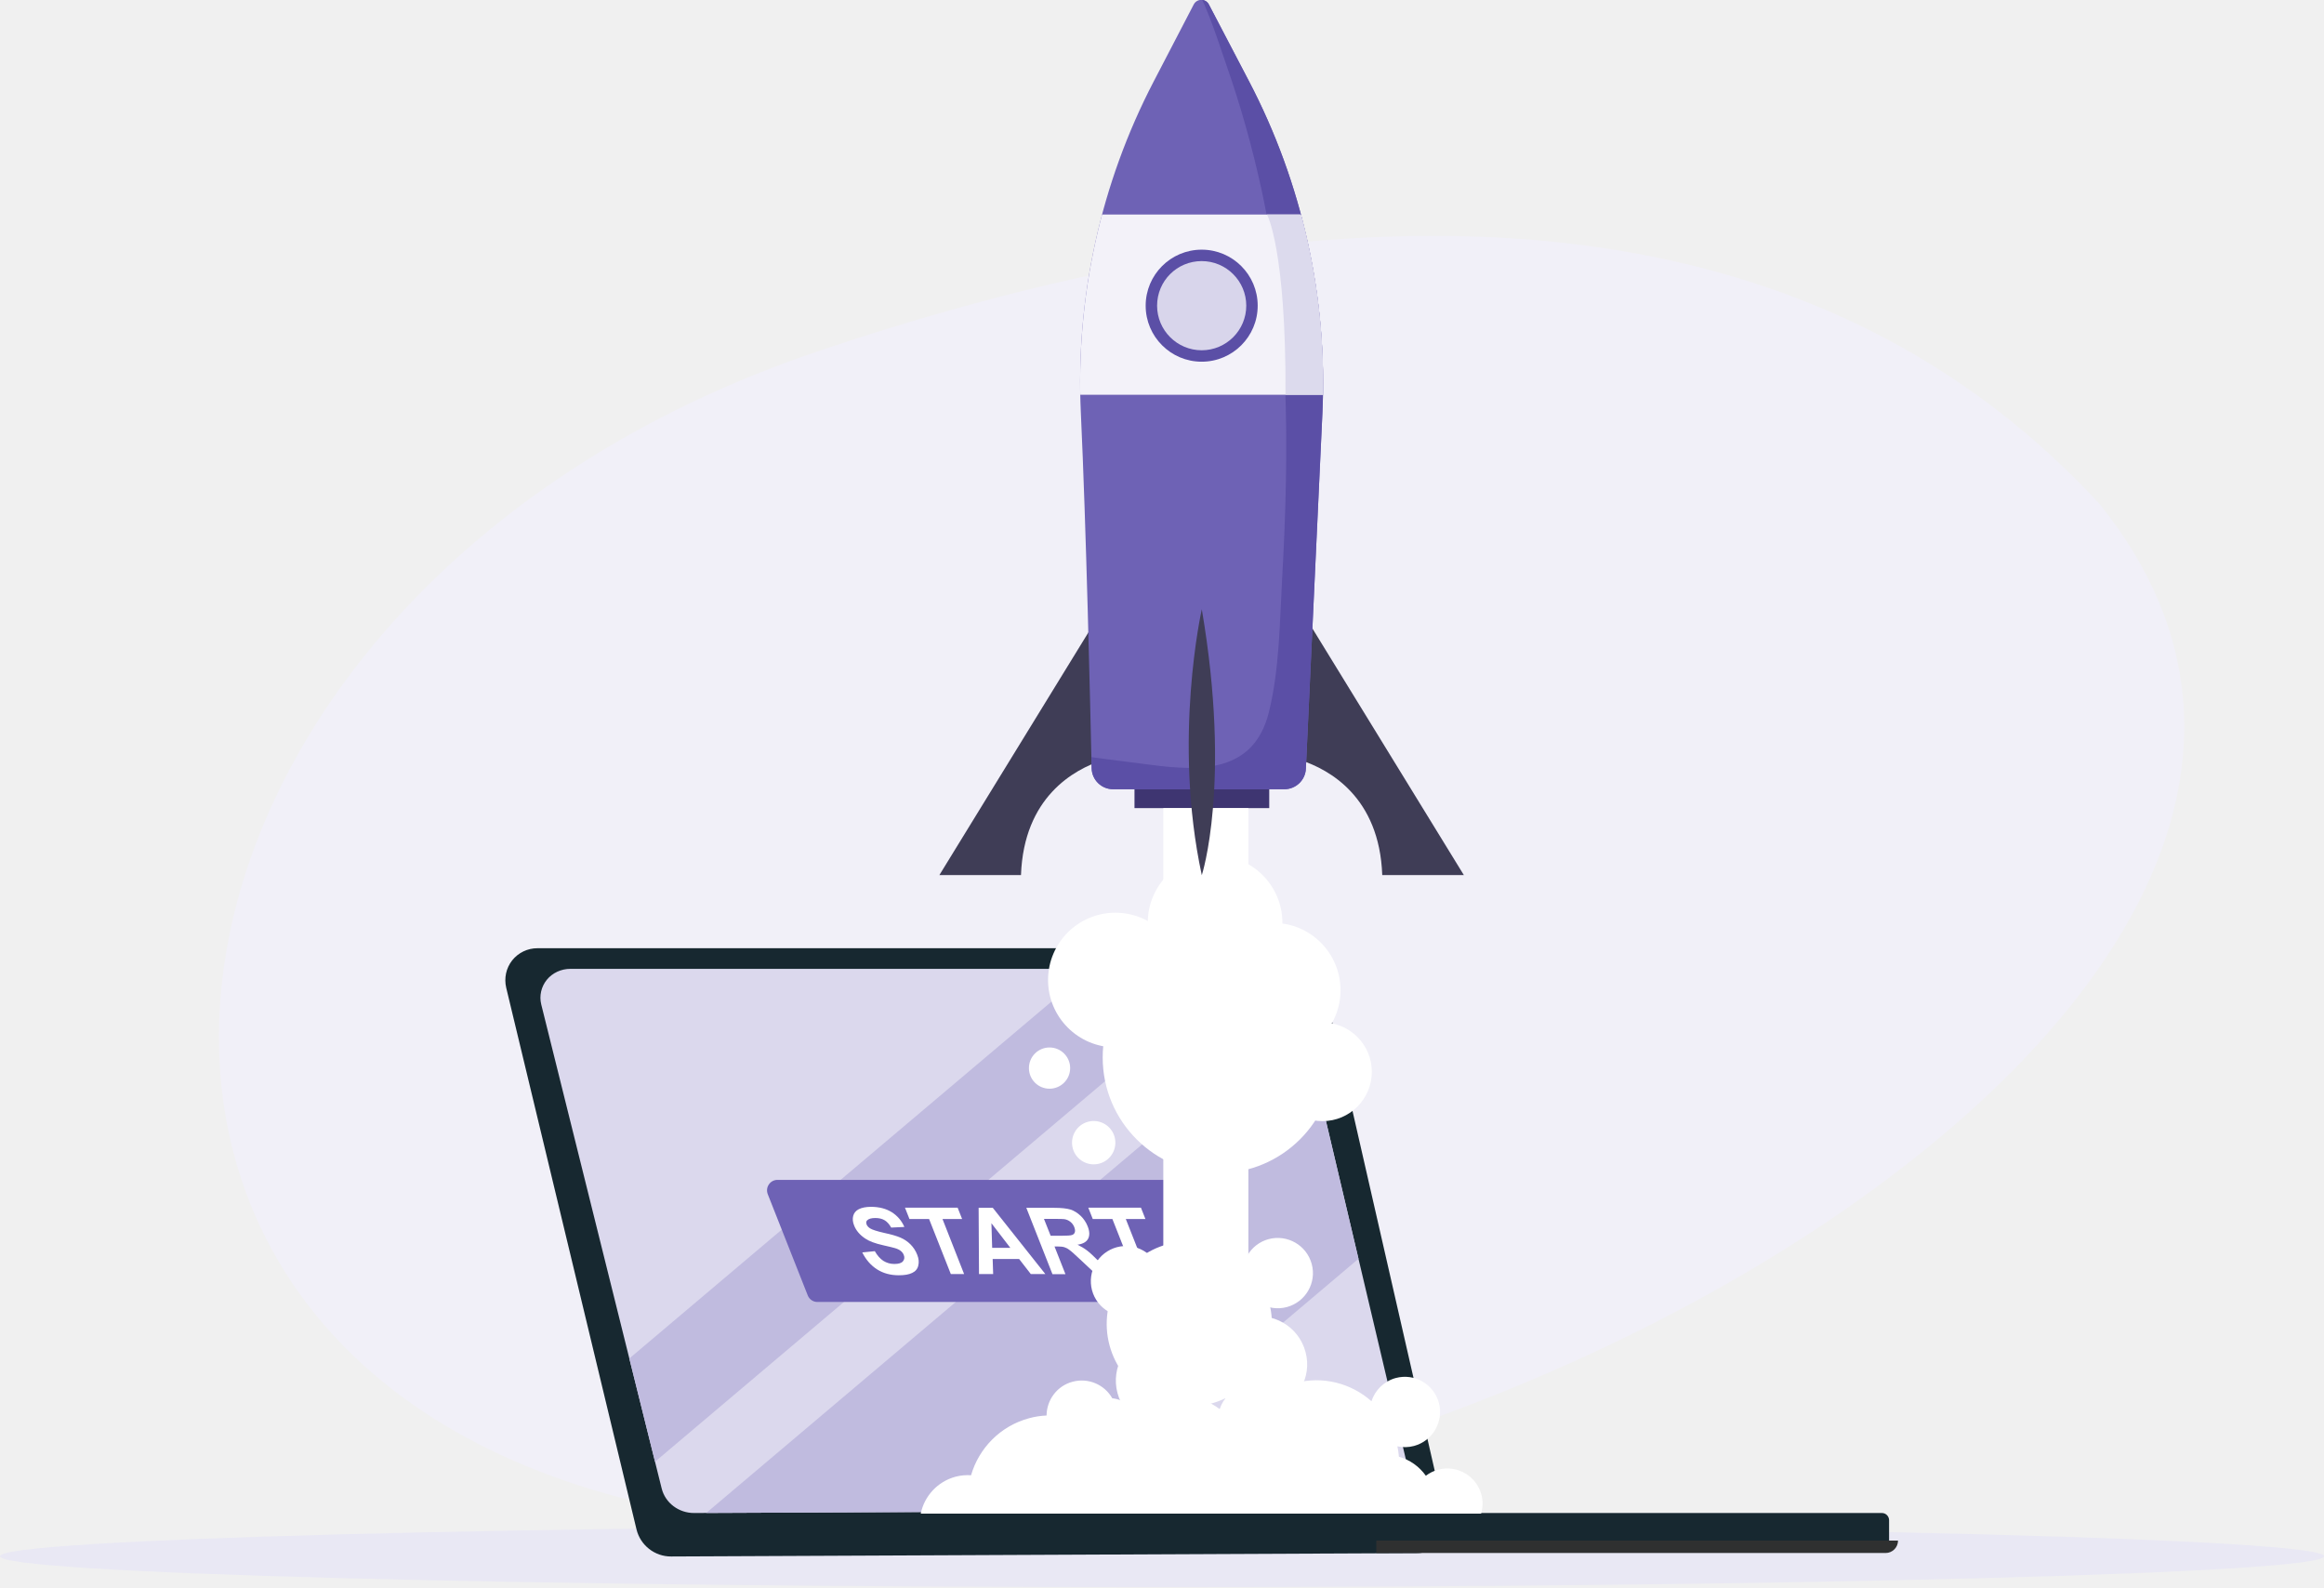
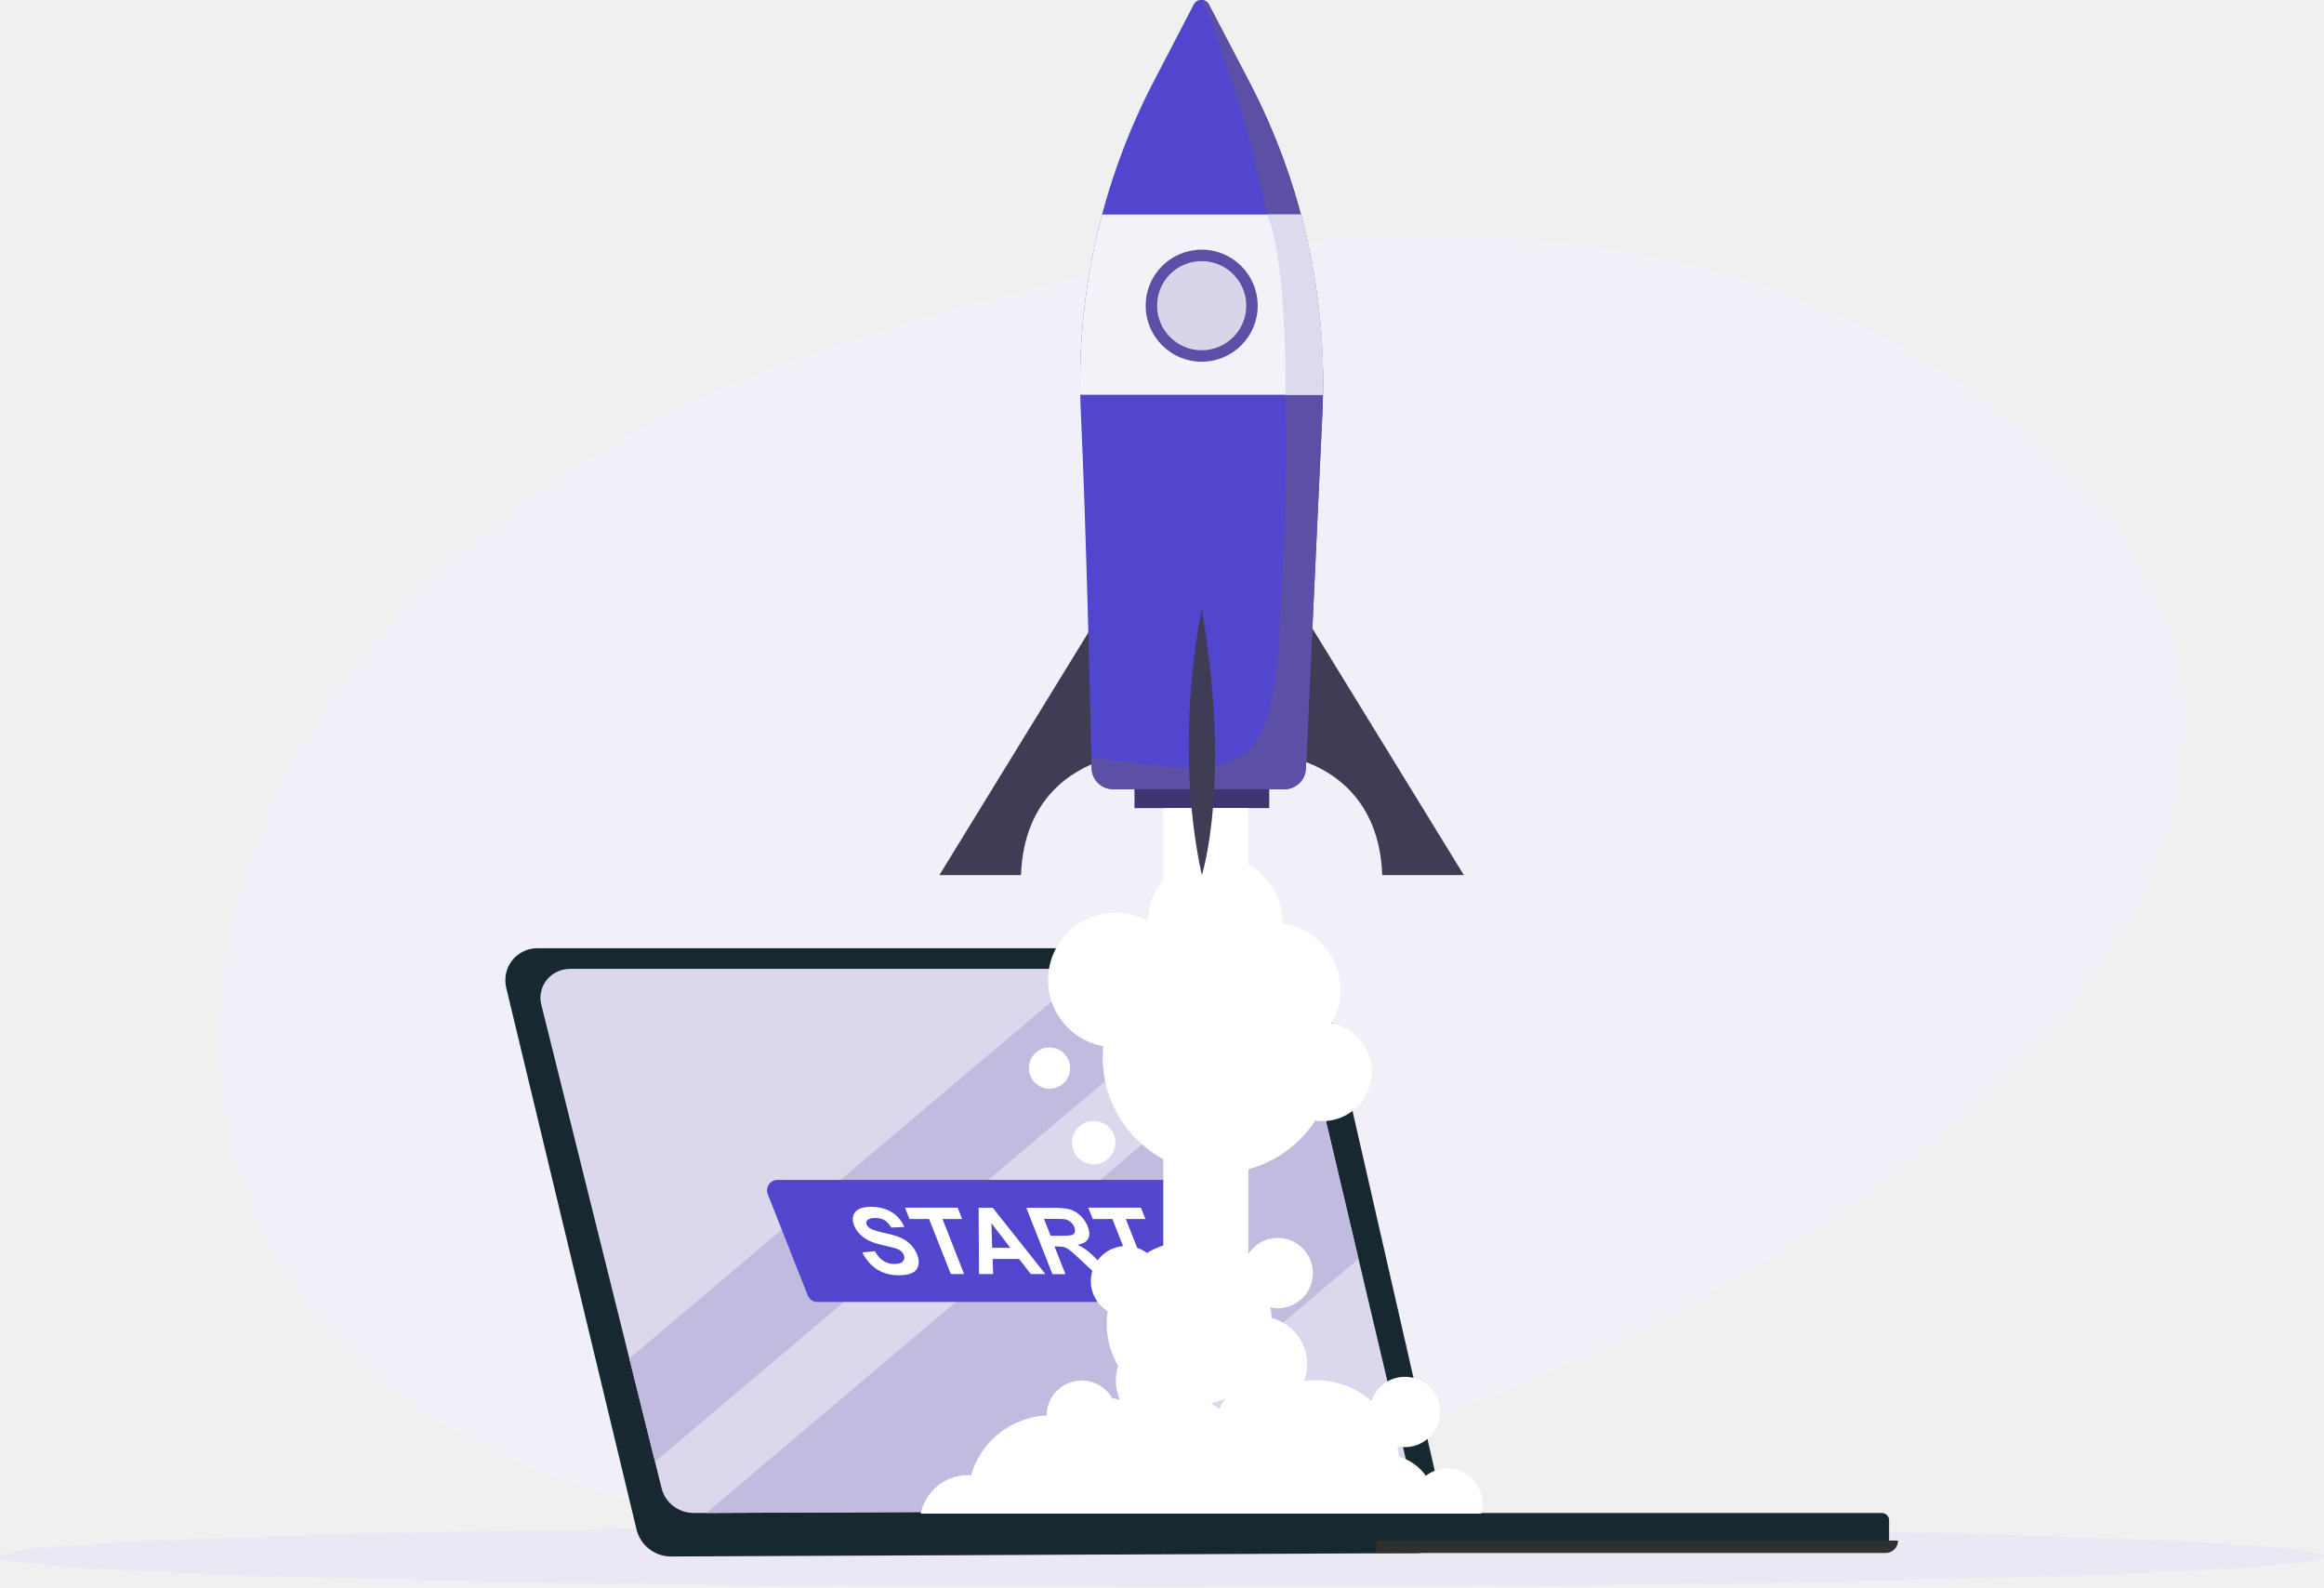
<svg xmlns="http://www.w3.org/2000/svg" xmlns:xlink="http://www.w3.org/1999/xlink" version="1.1" id="Layer_1" x="0px" y="0px" viewBox="0 0 1871.3 1277.9" style="enable-background:new 0 0 1871.3 1277.9;" xml:space="preserve">
  <style type="text/css">
	.st0{fill-rule:evenodd;clip-rule:evenodd;fill:#E9E8F4;}
	.st1{fill-rule:evenodd;clip-rule:evenodd;fill:#F1F0F8;}
	.st2{fill-rule:evenodd;clip-rule:evenodd;fill:#172830;}
	.st3{fill-rule:evenodd;clip-rule:evenodd;fill:#2F3030;}
	.st4{fill-rule:evenodd;clip-rule:evenodd;fill:#DBD8ED;}
	
		.st5{clip-path:url(#SVGID_00000034056878189636734120000009729837787831697035_);fill-rule:evenodd;clip-rule:evenodd;fill:#C0BBDF;}
	
- 		.st6{clip-path:url(#SVGID_00000034056878189636734120000009729837787831697035_);fill-rule:evenodd;clip-rule:evenodd;fill:#6E62B5;}
+ 		.st6{clip-path:url(#SVGID_00000034056878189636734120000009729837787831697035_);fill-rule:evenodd;clip-rule:evenodd;fill:#5246ce;}
	.st7{clip-path:url(#SVGID_00000034056878189636734120000009729837787831697035_);fill:#FFFFFF;}
	.st8{fill-rule:evenodd;clip-rule:evenodd;fill:#3F3D56;}
	.st9{fill-rule:evenodd;clip-rule:evenodd;fill:#3E3571;}
	.st10{fill-rule:evenodd;clip-rule:evenodd;fill:#FFFFFF;}
- 	.st11{fill-rule:evenodd;clip-rule:evenodd;fill:#6E62B5;}
+ 	.st11{fill-rule:evenodd;clip-rule:evenodd;fill:#5246ce;}
	
		.st12{clip-path:url(#SVGID_00000001625230268120388460000010144931112044608687_);fill-rule:evenodd;clip-rule:evenodd;fill:#5B4FA6;}
	
		.st13{clip-path:url(#SVGID_00000001625230268120388460000010144931112044608687_);fill-rule:evenodd;clip-rule:evenodd;fill:#F3F2F9;}
	
		.st14{clip-path:url(#SVGID_00000001625230268120388460000010144931112044608687_);fill-rule:evenodd;clip-rule:evenodd;fill:#DCDAED;}
	.st15{fill-rule:evenodd;clip-rule:evenodd;fill:#5B4FA6;}
	.st16{fill-rule:evenodd;clip-rule:evenodd;fill:#D8D5EB;}
</style>
  <g>
    <path class="st0" d="M935.7,1228c516.4,0,935.7,11.2,935.7,24.9c0,13.8-419.3,24.9-935.7,24.9S0,1266.7,0,1252.9   C0,1239.1,419.3,1228,935.7,1228L935.7,1228z" />
    <path class="st1" d="M1690.7,405.9c-281-304.6-718.7-229-1032.3-123C97.6,472.4-4,1083.8,513.3,1209.2   C1046.1,1338.3,2025.2,821.4,1690.7,405.9L1690.7,405.9z" />
    <path class="st2" d="M1101.1,1218.1c0,0,363.5,0,414.2,0c1.6,0,3,0.6,4.1,1.7c1.1,1.1,1.7,2.6,1.7,4.1c0,6.6,0,16.4,0,16.4h-420.1   V1218.1L1101.1,1218.1z" />
    <path class="st2" d="M407.6,795.2c-1.8-7.7-0.1-15.8,4.8-22c4.9-6.2,12.4-9.8,20.3-9.8c116.8,0,511.1,0,605.8,0   c12,0,22.5,8.3,25.2,20.1c17.5,76.4,79.8,349.3,100.2,438.4c1.6,6.9-0.1,14.1-4.5,19.7c-4.4,5.5-11.1,8.8-18.1,8.8   c-110.4,0.5-502.2,2.3-600.8,2.7c-13.3,0.1-24.9-9-28-21.9C493.6,1152.6,429.8,887.3,407.6,795.2L407.6,795.2z" />
    <path class="st3" d="M1108.2,1240.3h420.1c0,0,0,0,0,0c0,5.5-4.5,10-10,10c-63.7,0-410.1,0-410.1,0V1240.3L1108.2,1240.3z" />
    <path class="st4" d="M435.8,808.6c-1.7-6.9,0-14.2,4.5-19.8c4.6-5.6,11.6-8.8,19-8.8c108.4,0,472.1,0,560.1,0   c11.3,0,21.1,7.5,23.6,18.1c16.2,68.5,73.8,312.3,92.6,392c1.5,6.2-0.1,12.7-4.2,17.7c-4.1,5-10.4,7.9-17,7.9   c-102.4,0.4-463.8,2-555.4,2.4c-12.4,0.1-23.3-8.1-26.2-19.7C515.3,1128.1,456.4,891.1,435.8,808.6L435.8,808.6z" />
    <g>
      <defs>
        <path id="SVGID_1_" d="M435.8,808.6c-1.7-6.9,0-14.2,4.5-19.8c4.6-5.6,11.6-8.8,19-8.8c108.4,0,472.1,0,560.1,0     c11.3,0,21.1,7.5,23.6,18.1c16.2,68.5,73.8,312.3,92.6,392c1.5,6.2-0.1,12.7-4.2,17.7c-4.1,5-10.4,7.9-17,7.9     c-102.4,0.4-463.8,2-555.4,2.4c-12.4,0.1-23.3-8.1-26.2-19.7C515.3,1128.1,456.4,891.1,435.8,808.6L435.8,808.6z" />
      </defs>
      <clipPath id="SVGID_00000131337916297599339490000015389856222979310270_">
        <use xlink:href="#SVGID_1_" style="overflow:visible;" />
      </clipPath>
      <polygon style="clip-path:url(#SVGID_00000131337916297599339490000015389856222979310270_);fill-rule:evenodd;clip-rule:evenodd;fill:#C0BBDF;" points="    1069.1,795 1187.1,934.6 579.8,1448.1 461.7,1308.5 1069.1,795   " />
      <polygon style="clip-path:url(#SVGID_00000131337916297599339490000015389856222979310270_);fill-rule:evenodd;clip-rule:evenodd;fill:#C0BBDF;" points="    975.7,697.3 1025.3,755.9 417.9,1269.4 368.3,1210.7 975.7,697.3   " />
-       <path style="clip-path:url(#SVGID_00000131337916297599339490000015389856222979310270_);fill-rule:evenodd;clip-rule:evenodd;fill:#6E62B5;" d="    M969.4,955.2c-1.3-3.2-4.3-5.3-7.8-5.3c-39.9,0-278.5,0-335.6,0c-2.8,0-5.4,1.4-6.9,3.7c-1.6,2.3-1.9,5.2-0.9,7.8    c8.4,21.3,26.1,66.2,32.2,81.5c1.3,3.2,4.3,5.3,7.8,5.3c39.9,0,278.5,0,335.6,0c2.8,0,5.4-1.4,6.9-3.7c1.6-2.3,1.9-5.2,0.9-7.8    C993.2,1015.5,975.5,970.6,969.4,955.2L969.4,955.2z" />
+       <path style="clip-path:url(#SVGID_00000131337916297599339490000015389856222979310270_);fill-rule:evenodd;clip-rule:evenodd;fill:#5246ce;" d="    M969.4,955.2c-1.3-3.2-4.3-5.3-7.8-5.3c-39.9,0-278.5,0-335.6,0c-2.8,0-5.4,1.4-6.9,3.7c-1.6,2.3-1.9,5.2-0.9,7.8    c8.4,21.3,26.1,66.2,32.2,81.5c1.3,3.2,4.3,5.3,7.8,5.3c39.9,0,278.5,0,335.6,0c2.8,0,5.4-1.4,6.9-3.7c1.6-2.3,1.9-5.2,0.9-7.8    C993.2,1015.5,975.5,970.6,969.4,955.2L969.4,955.2z" />
      <path style="clip-path:url(#SVGID_00000131337916297599339490000015389856222979310270_);fill:#FFFFFF;" d="M694.3,1008.3l10.1-1    c2,3.5,4.3,6.1,6.9,7.8c2.6,1.6,5.5,2.5,8.8,2.5c3.5,0,5.8-0.7,7-2.2c1.2-1.5,1.4-3.2,0.6-5.1c-0.5-1.3-1.3-2.3-2.4-3.2    c-1.1-0.9-2.7-1.7-4.8-2.3c-1.4-0.4-4.6-1.2-9.5-2.3c-6.3-1.4-11.1-3.2-14.2-5.3c-4.4-2.9-7.5-6.5-9.1-10.7    c-1.1-2.7-1.3-5.3-0.7-7.6s2.1-4.2,4.5-5.4c2.4-1.2,5.7-1.9,9.8-1.9c6.7,0,12.3,1.5,16.9,4.4c4.5,2.9,7.9,6.9,10,11.8l-10.6,0.5    c-1.5-2.7-3.3-4.7-5.3-5.9c-2-1.2-4.5-1.8-7.5-1.8c-3.1,0-5.3,0.6-6.6,1.9c-0.8,0.8-0.9,1.9-0.4,3.3c0.5,1.3,1.5,2.3,2.9,3.2    c1.8,1.1,5.6,2.3,11.3,3.6c5.7,1.2,10.1,2.5,13.1,3.8c3,1.3,5.7,3.1,8,5.4c2.3,2.3,4.2,5.1,5.5,8.5c1.2,3.1,1.5,5.9,0.8,8.6    c-0.6,2.7-2.3,4.7-4.9,5.9c-2.6,1.3-6.2,1.9-10.8,1.9c-6.7,0-12.5-1.6-17.4-4.7C701.3,1018.8,697.3,1014.3,694.3,1008.3    L694.3,1008.3z" />
      <polygon style="clip-path:url(#SVGID_00000131337916297599339490000015389856222979310270_);fill:#FFFFFF;" points="765.6,1025.7     748.1,981.4 732.3,981.4 728.7,972.3 771.1,972.3 774.7,981.4 758.9,981.4 776.3,1025.7 765.6,1025.7   " />
      <path style="clip-path:url(#SVGID_00000131337916297599339490000015389856222979310270_);fill:#FFFFFF;" d="M841.7,1025.7h-11.7    l-9.4-12.1h-21.3l0.4,12.1h-11.4l-0.3-53.3h11.4L841.7,1025.7L841.7,1025.7z M813.5,1004.6l-15.2-19.8l0.6,19.8H813.5    L813.5,1004.6z" />
      <path style="clip-path:url(#SVGID_00000131337916297599339490000015389856222979310270_);fill:#FFFFFF;" d="M847.4,1025.7    l-21-53.3H849c5.7,0,10,0.5,13,1.4c3,1,5.7,2.7,8.2,5.1c2.5,2.4,4.4,5.3,5.6,8.4c1.6,4,1.7,7.3,0.4,9.9c-1.3,2.6-4.2,4.3-8.6,4.9    c2.9,1.4,5.4,2.9,7.5,4.5c2.2,1.6,5.3,4.5,9.5,8.7l10.6,10.4h-12.9l-12.4-11.6c-4.4-4.1-7.3-6.8-8.8-7.8c-1.4-1.1-2.8-1.8-4.1-2.2    c-1.3-0.4-3.2-0.6-5.7-0.6h-2.2l8.8,22.3H847.4L847.4,1025.7z M846,994.9h8c5.2,0,8.3-0.2,9.4-0.7c1.1-0.4,1.8-1.2,2.1-2.3    c0.3-1.1,0.1-2.4-0.5-4c-0.7-1.8-1.8-3.2-3.2-4.3c-1.4-1.1-3-1.8-4.9-2.1c-0.9-0.1-3.6-0.2-7.9-0.2h-8.4L846,994.9L846,994.9z" />
      <polygon style="clip-path:url(#SVGID_00000131337916297599339490000015389856222979310270_);fill:#FFFFFF;" points="913.2,1025.7     895.7,981.4 879.9,981.4 876.3,972.3 918.7,972.3 922.3,981.4 906.5,981.4 924,1025.7 913.2,1025.7   " />
    </g>
    <path class="st8" d="M887.8,612c-23,7.5-63.4,29.6-65.7,92.5h-65.7l131.5-214.1V612L887.8,612z" />
    <polygon class="st9" points="1022,605.4 913.5,605.4 913.5,650.6 1022,650.6 1022,605.4  " />
    <path class="st10" d="M1025.2,743c29.9,0,54.2,24.3,54.2,54.2c0,29.9-24.3,54.2-54.2,54.2c-29.9,0-54.2-24.3-54.2-54.2   C971,767.3,995.3,743,1025.2,743L1025.2,743z" />
    <path class="st10" d="M947.2,1148.9c-20.6,5.5-41.9-6.7-47.4-27.4c-5.5-20.6,6.7-41.9,27.4-47.4c20.6-5.5,41.9,6.7,47.4,27.4   C980.1,1122.1,967.8,1143.4,947.2,1148.9L947.2,1148.9z" />
    <path class="st10" d="M1064.9,823.2c21.9,0,39.7,17.8,39.7,39.7c0,21.9-17.8,39.7-39.7,39.7c-21.9,0-39.7-17.8-39.7-39.7   C1025.2,841,1043,823.2,1064.9,823.2L1064.9,823.2z" />
    <polygon class="st10" points="1005.2,650.6 936.7,650.6 936.7,1093.3 1005.2,1093.3 1005.2,650.6  " />
    <path class="st10" d="M845.1,843.3c9.2,0,16.6,7.5,16.6,16.6c0,9.2-7.5,16.6-16.6,16.6c-9.2,0-16.6-7.4-16.6-16.6   C828.5,850.7,835.9,843.3,845.1,843.3L845.1,843.3z" />
    <path class="st10" d="M1036.2,1052.3c-15.1,4-30.6-4.9-34.7-20c-4-15.1,4.9-30.6,20-34.7c15.1-4,30.6,4.9,34.7,20   C1060.3,1032.7,1051.3,1048.2,1036.2,1052.3L1036.2,1052.3z" />
    <path class="st10" d="M914,1058.8c-15.1,4-30.6-4.9-34.7-20c-4-15.1,4.9-30.6,20-34.7c15.1-4,30.6,4.9,34.7,20   C938,1039.2,929.1,1054.7,914,1058.8L914,1058.8z" />
    <path class="st10" d="M885.2,936.8c-9.3,2.5-18.9-3-21.4-12.3c-2.5-9.3,3-18.9,12.3-21.4c9.3-2.5,18.9,3,21.4,12.3   C900,924.7,894.5,934.3,885.2,936.8L885.2,936.8z" />
    <path class="st10" d="M978.4,688.7c29.9,0,54.2,24.3,54.2,54.2c0,29.9-24.3,54.2-54.2,54.2s-54.2-24.3-54.2-54.2   C924.1,713,948.4,688.7,978.4,688.7L978.4,688.7z" />
    <path class="st10" d="M898.1,734.8c29.9,0,54.2,24.3,54.2,54.2c0,29.9-24.3,54.2-54.2,54.2c-29.9,0-54.2-24.3-54.2-54.2   C843.9,759.1,868.2,734.8,898.1,734.8L898.1,734.8z" />
    <path class="st10" d="M1023.8,1135.8c-20.6,5.5-41.9-6.7-47.4-27.4c-5.5-20.6,6.7-41.9,27.4-47.4c20.6-5.5,41.9,6.7,47.4,27.4   C1056.8,1109,1044.5,1130.2,1023.8,1135.8L1023.8,1135.8z" />
    <path class="st10" d="M981,758.3c51.4,0,93.1,41.7,93.1,93.1c0,51.4-41.7,93.1-93.1,93.1c-51.4,0-93.1-41.7-93.1-93.1   C887.8,800,929.5,758.3,981,758.3L981,758.3z" />
    <path class="st10" d="M974.9,1130.1c-35.5,9.5-72-11.6-81.5-47c-9.5-35.5,11.6-72,47-81.5c35.5-9.5,72,11.6,81.5,47   C1031.4,1084.1,1010.3,1120.6,974.9,1130.1L974.9,1130.1z" />
    <path class="st8" d="M1047.3,612c23,7.5,63.4,29.6,65.7,92.5h65.7l-131.5-214.1V612L1047.3,612z" />
    <path class="st11" d="M928.9,65.7c-42.7,82.1-62.9,174-58.6,266.4c4.3,91.8,7.6,237.2,8.7,286.4c0.2,9.4,7.9,16.9,17.3,16.9   c32.9,0,105.3,0,137.9,0c9.2,0,16.9-7.3,17.3-16.5c2.3-48.7,9-194.2,13.3-286.2c4.3-92.8-16.1-185.2-59.2-267.5   c-17.8-34-32.2-61.6-32.2-61.6c-1.2-2.3-3.5-3.7-6.1-3.7c-2.6,0-4.9,1.4-6.1,3.7C961.2,3.7,946.7,31.5,928.9,65.7L928.9,65.7z" />
    <g>
      <defs>
        <path id="SVGID_00000120521853576658292830000010928999618860260534_" d="M928.9,65.7c-42.7,82.1-62.9,174-58.6,266.4     c4.3,91.8,7.6,237.2,8.7,286.4c0.2,9.4,7.9,16.9,17.3,16.9c32.9,0,105.3,0,137.9,0c9.2,0,16.9-7.3,17.3-16.5     c2.3-48.7,9-194.2,13.3-286.2c4.3-92.8-16.1-185.2-59.2-267.5c-17.8-34-32.2-61.6-32.2-61.6c-1.2-2.3-3.5-3.7-6.1-3.7     c-2.6,0-4.9,1.4-6.1,3.7C961.2,3.7,946.7,31.5,928.9,65.7L928.9,65.7z" />
      </defs>
      <clipPath id="SVGID_00000158746040456714354170000002971714790985761943_">
        <use xlink:href="#SVGID_00000120521853576658292830000010928999618860260534_" style="overflow:visible;" />
      </clipPath>
      <path style="clip-path:url(#SVGID_00000158746040456714354170000002971714790985761943_);fill-rule:evenodd;clip-rule:evenodd;fill:#5B4FA6;" d="    M962.8-10.3c9.8,16.5,19.8,48.7,24.6,62.4c11.5,32.7,20.9,66.4,28.3,100.2c22.5,103.5,22.6,208.1,16.7,313.3    c-2,35.6-2.1,73-10.7,107.8c-12,48.3-54,47.8-95.5,42.3c-18.9-2.5-38-4.7-56.8-7.5c-1.8-0.3-3.8-0.6-3.9,1.7    c-0.5,9.3,2.2,20.2,4,29.3c8,38.7,37.2,31.1,69.3,28.4c21.5-1.8,43.1-2.4,64.7-2.9c30.1-0.7,79.3,9,93.6-26.3    c17.9-44,8.5-113.4,9.2-160.5c2-127.8,24.2-264.8-30.1-385.3C1056,48.1,1014,1.5,962.8-10.3L962.8-10.3z" />
      <polygon style="clip-path:url(#SVGID_00000158746040456714354170000002971714790985761943_);fill-rule:evenodd;clip-rule:evenodd;fill:#F3F2F9;" points="    1102.2,172.7 832.9,172.7 832.9,317.8 1102.2,317.8 1102.2,172.7   " />
      <path style="clip-path:url(#SVGID_00000158746040456714354170000002971714790985761943_);fill-rule:evenodd;clip-rule:evenodd;fill:#DCDAED;" d="    M1046.8,172.7h-26.6c0,0,15.4,27.5,14.9,145.1h30.3C1065.3,317.8,1079.2,242.5,1046.8,172.7L1046.8,172.7z" />
    </g>
    <path class="st15" d="M967.6,201c24.9,0,45.1,20.2,45.1,45.1c0,24.9-20.2,45.1-45.1,45.1s-45.1-20.2-45.1-45.1   C922.5,221.2,942.7,201,967.6,201L967.6,201z" />
    <path class="st16" d="M967.6,210.2c19.8,0,35.9,16.1,35.9,35.9c0,19.8-16.1,35.9-35.9,35.9c-19.8,0-35.9-16.1-35.9-35.9   C931.7,226.2,947.7,210.2,967.6,210.2L967.6,210.2z" />
    <path class="st8" d="M967.7,490.5c0,0-23.7,104.7,0,214.1C967.7,704.6,991.7,631.1,967.7,490.5L967.7,490.5z" />
    <path class="st10" d="M741.4,1218.5c2.9-13.9,13.3-25.6,27.9-29.6c4.2-1.1,8.5-1.5,12.6-1.2c6.3-21.7,23.4-39.6,46.7-45.9   c4.7-1.3,9.4-2,14.1-2.2c0.1-12.5,8.4-23.9,21-27.2c12.7-3.4,25.7,2.4,31.9,13.3c5,0.6,9.7,2.5,13.6,5.5c5.1-3.1,10.8-5.5,16.8-7.1   c20.1-5.4,40.5-1,56.1,10.3c2.9-8.8,10-16,19.6-18.5c8.7-2.3,17.6-0.3,24.3,4.7c5.1-3.1,10.8-5.5,16.8-7.1   c22.4-6,45.3,0.2,61.5,14.6c2.9-8.8,10-16.1,19.6-18.7c15.1-4,30.6,4.9,34.7,20c4,15.1-4.9,30.6-20,34.7c-4.5,1.2-9.1,1.3-13.4,0.3   c0.6,2.8,1,5.6,1.2,8.4c8.7,2.4,16.4,7.8,21.7,15.3c2.9-2.2,6.2-3.9,10-4.9c15.1-4,30.6,4.9,34.7,20c1.4,5.2,1.2,10.5-0.2,15.4   H741.4L741.4,1218.5z" />
  </g>
</svg>
